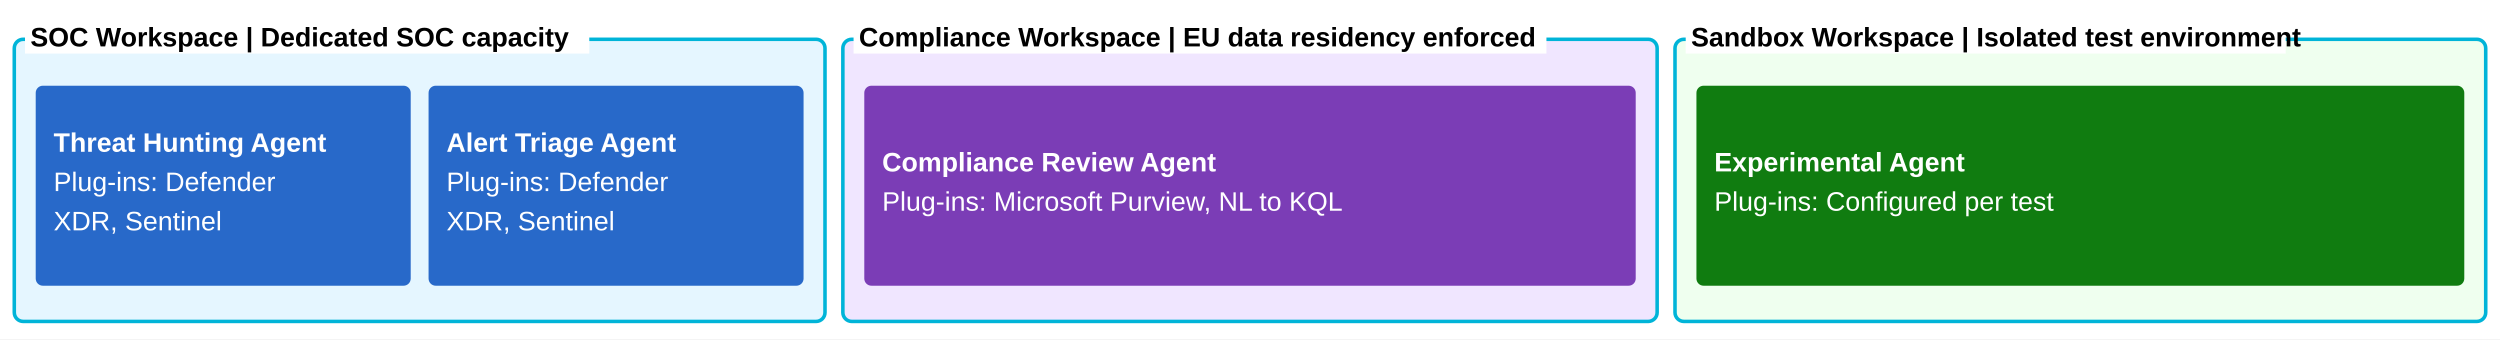
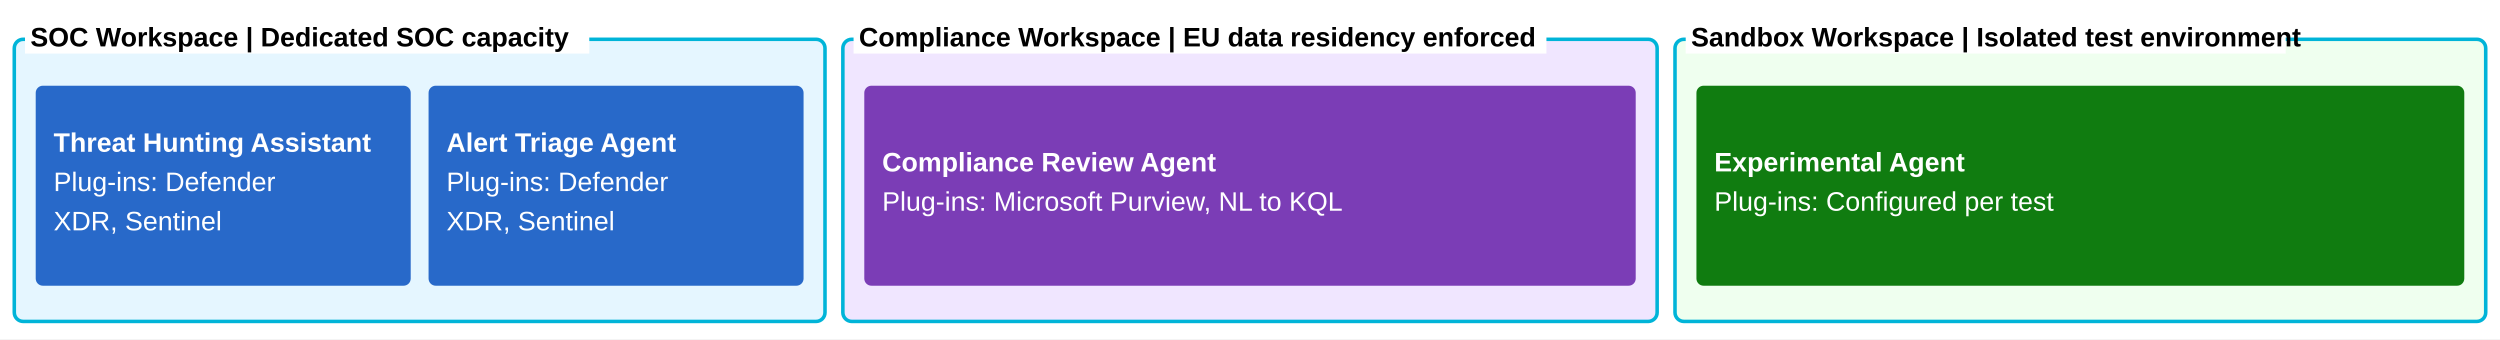
<svg xmlns="http://www.w3.org/2000/svg" width="1400" height="190" viewBox="0 0 1400 190" font-family="Segoe UI, Arial, sans-serif">
  <rect width="1400" height="190" fill="#FFFFFF" />
  <rect x="8" y="22" width="454" height="158" rx="5" ry="5" fill="#E5F6FF" stroke="#00B4D8" stroke-width="2" />
  <rect x="14" y="12" width="316" height="18" fill="white" />
  <text x="17" y="26" font-size="15" font-weight="bold" fill="#000000">SOC Workspace | Dedicated SOC capacity</text>
  <rect x="20" y="48" width="210" height="112" rx="4" ry="4" fill="#2869C9" />
-   <text x="30" y="85" font-size="15" font-weight="bold" fill="#FFFFFF">Threat Hunting Agent</text>
+   <text x="30" y="85" font-size="15" font-weight="bold" fill="#FFFFFF">Threat Hunting Assistant</text>
  <text x="30" y="107" font-size="15" fill="#FFFFFF">Plug-ins: Defender</text>
  <text x="30" y="129" font-size="15" fill="#FFFFFF">XDR, Sentinel</text>
  <rect x="240" y="48" width="210" height="112" rx="4" ry="4" fill="#2869C9" />
  <text x="250" y="85" font-size="15" font-weight="bold" fill="#FFFFFF">Alert Triage Agent</text>
  <text x="250" y="107" font-size="15" fill="#FFFFFF">Plug-ins: Defender</text>
  <text x="250" y="129" font-size="15" fill="#FFFFFF">XDR, Sentinel</text>
  <rect x="472" y="22" width="456" height="158" rx="5" ry="5" fill="#F0E6FF" stroke="#00B4D8" stroke-width="2" />
  <rect x="478" y="12" width="388" height="18" fill="white" />
  <text x="481" y="26" font-size="15" font-weight="bold" fill="#000000">Compliance Workspace | EU data residency enforced</text>
  <rect x="484" y="48" width="432" height="112" rx="4" ry="4" fill="#7B3DB6" />
  <text x="494" y="96" font-size="15" font-weight="bold" fill="#FFFFFF">Compliance Review Agent</text>
  <text x="494" y="118" font-size="15" fill="#FFFFFF">Plug-ins: Microsoft Purview, NL to KQL</text>
  <rect x="938" y="22" width="454" height="158" rx="5" ry="5" fill="#EFFFEF" stroke="#00B4D8" stroke-width="2" />
  <rect x="944" y="12" width="336" height="18" fill="white" />
  <text x="947" y="26" font-size="15" font-weight="bold" fill="#000000">Sandbox Workspace | Isolated test environment</text>
  <rect x="950" y="48" width="430" height="112" rx="4" ry="4" fill="#107C10" />
  <text x="960" y="96" font-size="15" font-weight="bold" fill="#FFFFFF">Experimental Agent</text>
  <text x="960" y="118" font-size="15" fill="#FFFFFF">Plug-ins: Configured per test</text>
</svg>
